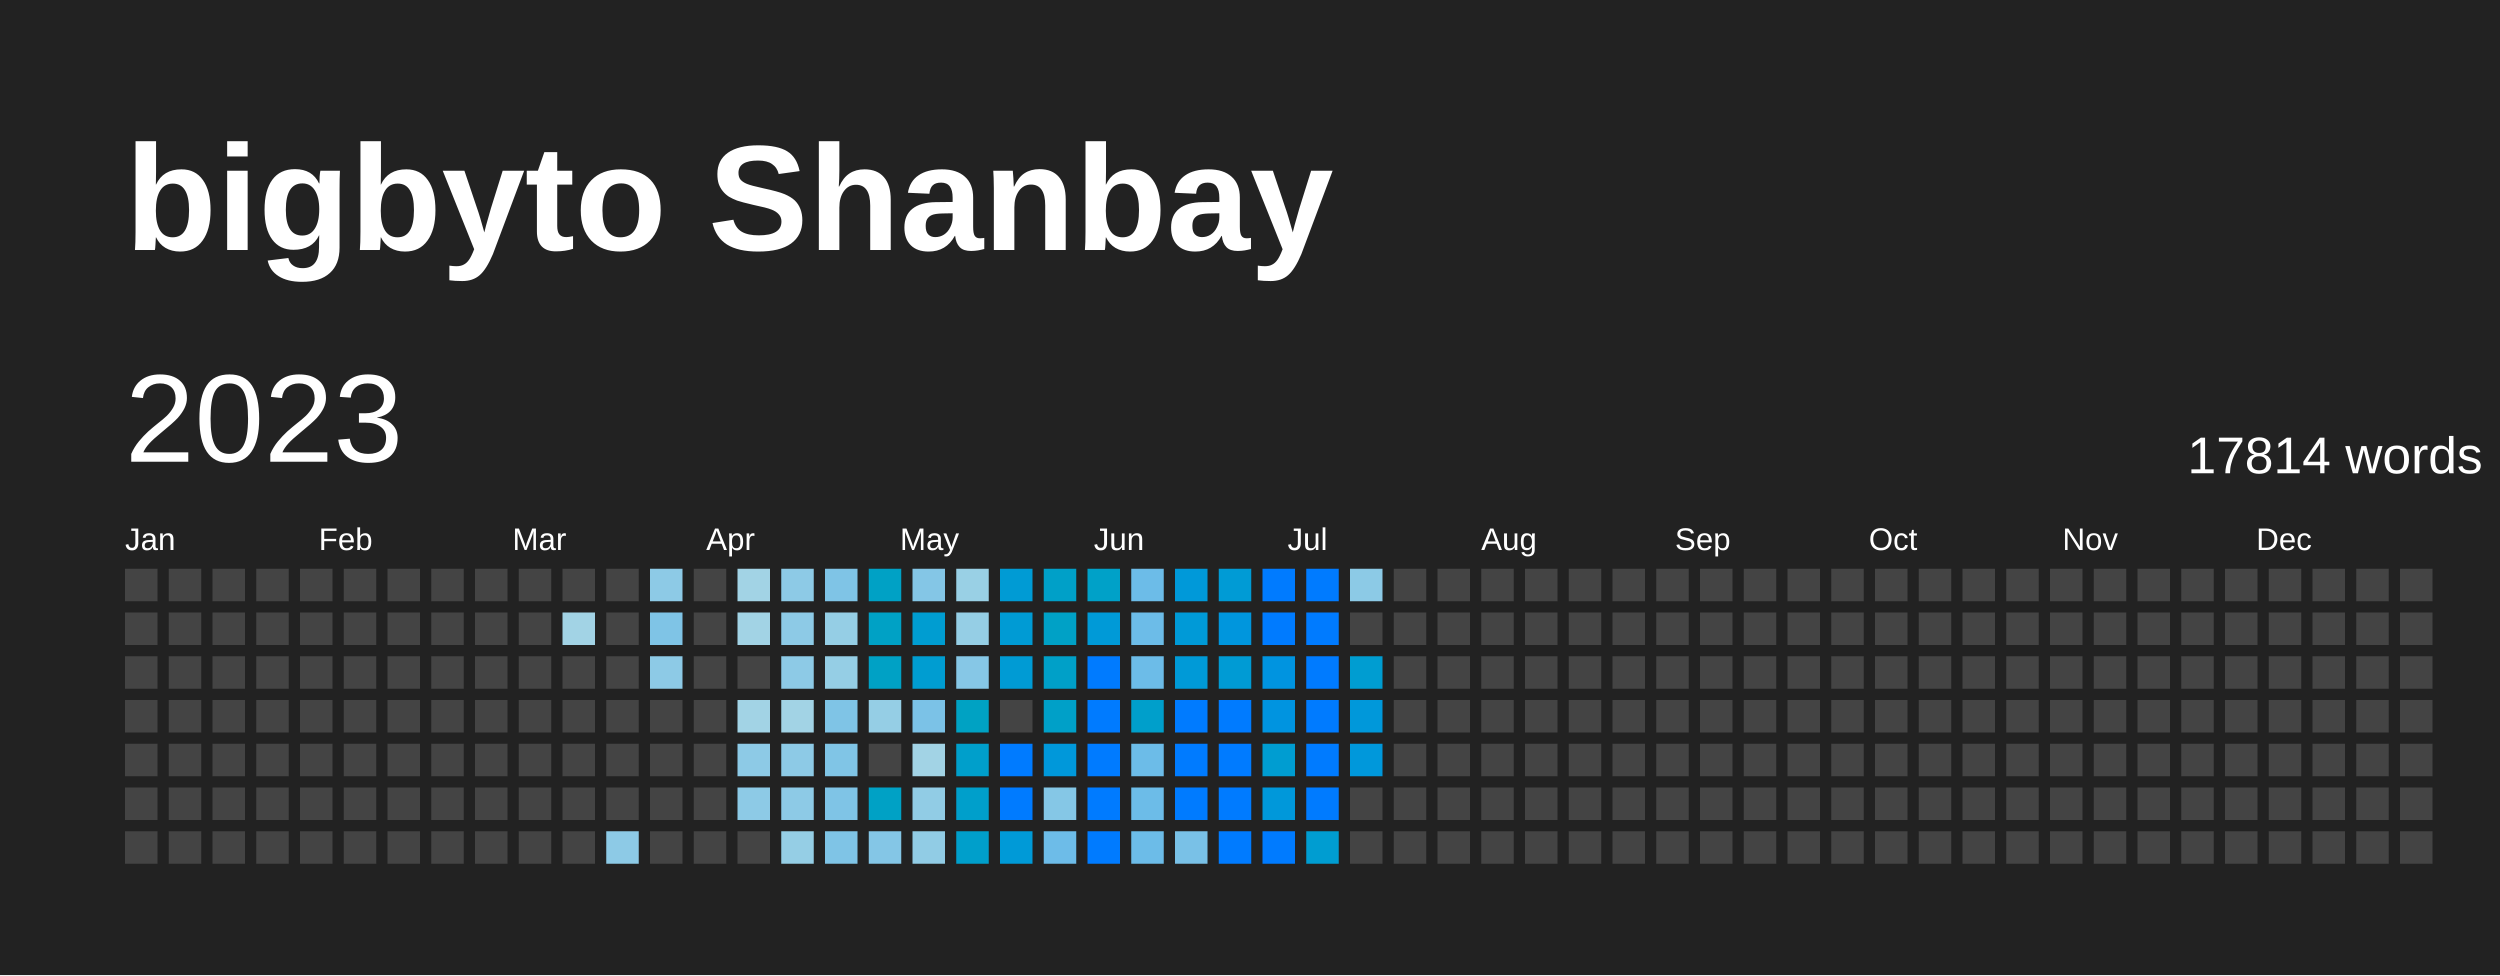
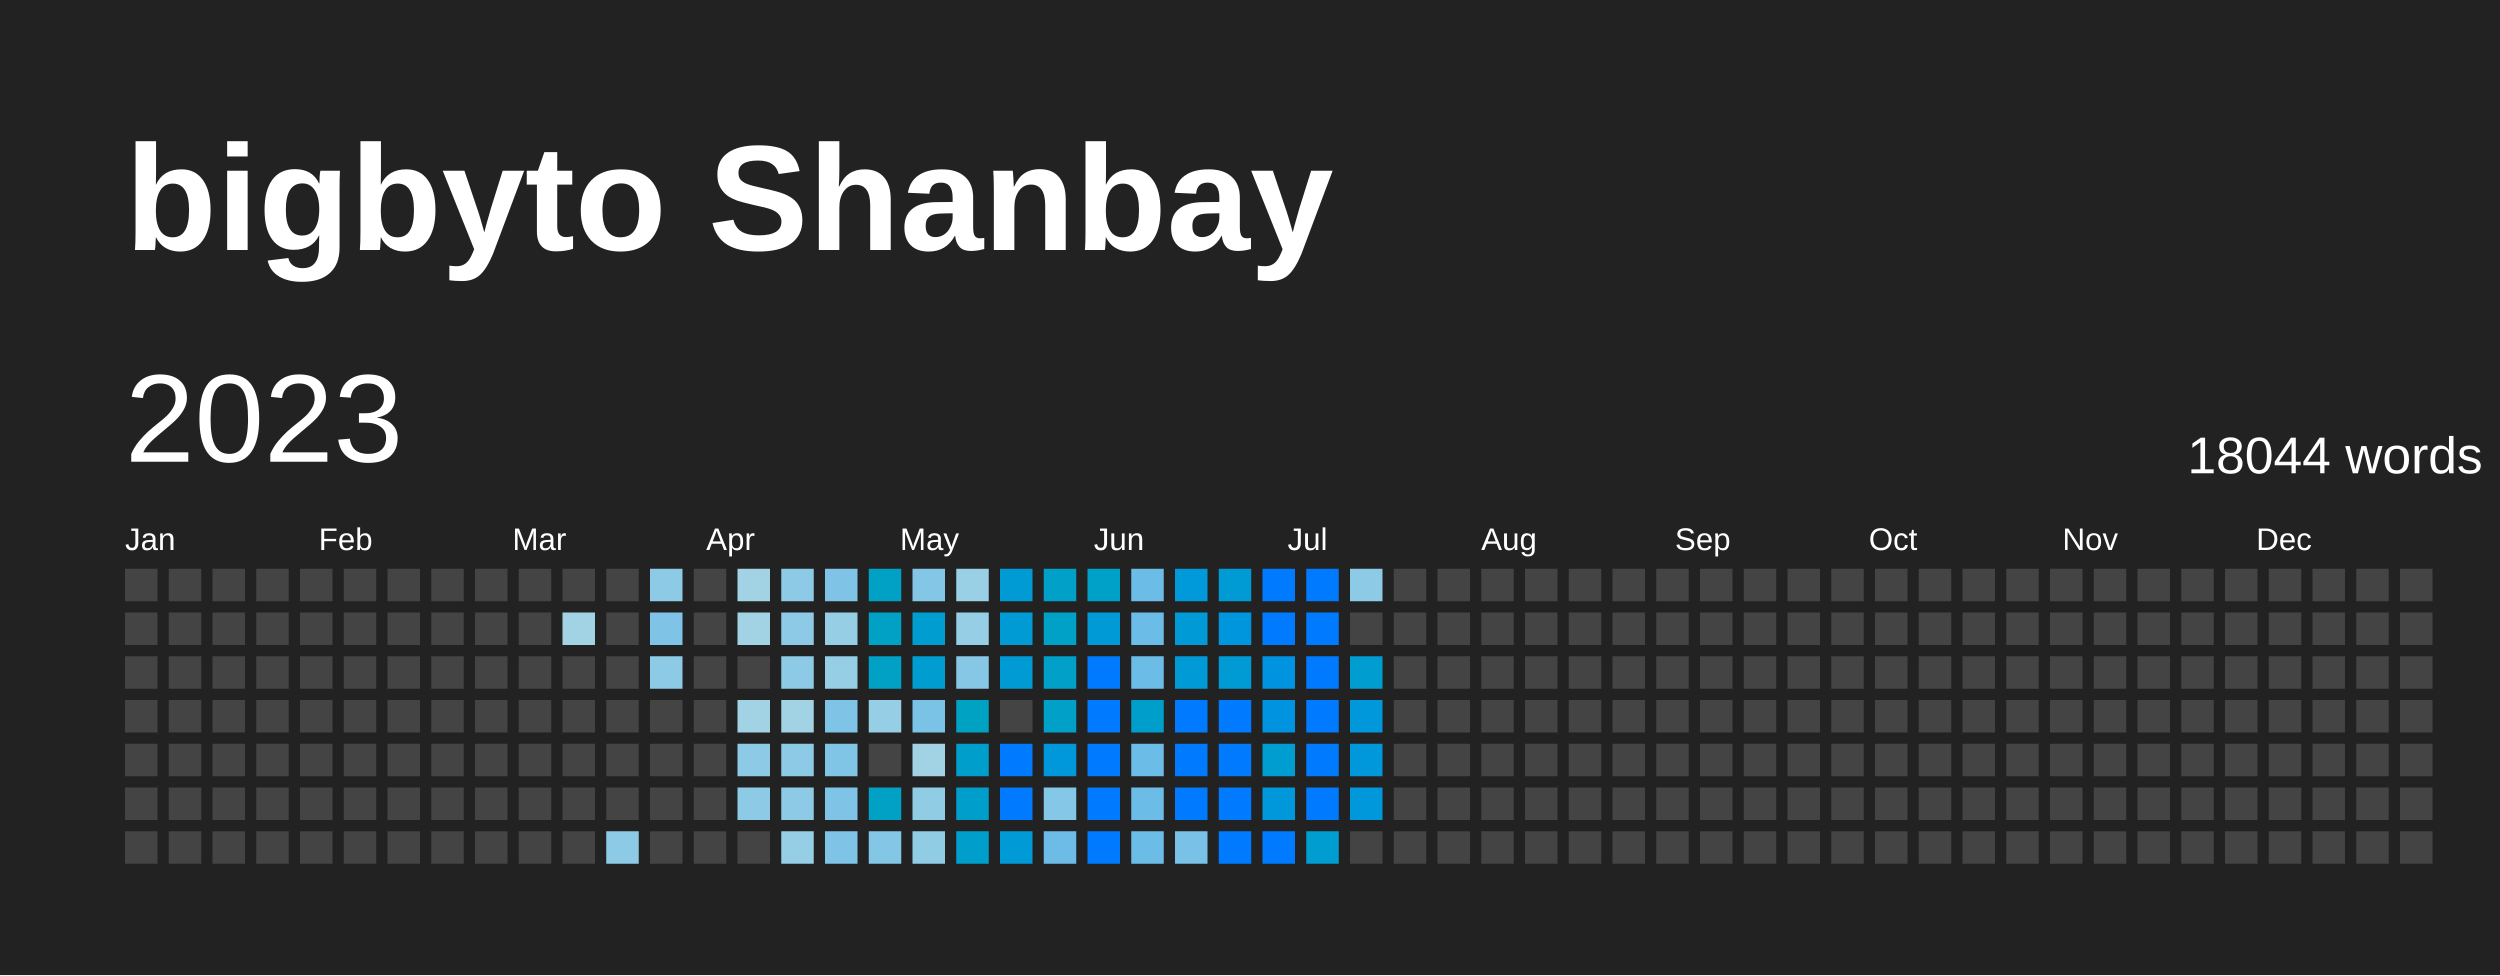
<svg xmlns="http://www.w3.org/2000/svg" baseProfile="full" height="78mm" version="1.1" viewBox="0,0,200,78" width="200mm">
  <defs />
  <rect fill="#222222" height="78" width="200" x="0" y="0" />
  <text fill="#FFFFFF" style="font-size:12px; font-family:Arial; font-weight:bold;" x="10" y="20">bigbyto Shanbay</text>
  <text dominant-baseline="hanging" fill="#FFFFFF" style="font-size:10.0px; font-family:Arial;" x="10" y="30">2023</text>
-   <text dominant-baseline="hanging" fill="#FFFFFF" style="font-size:4.125px; font-family:Arial;" x="175" y="35">17814 words</text>
+   <text dominant-baseline="hanging" fill="#FFFFFF" style="font-size:4.125px; font-family:Arial;" x="175" y="35">18044 words</text>
  <text fill="#FFFFFF" style="font-size:2.5px; font-family:Arial" x="10.0" y="44">Jan</text>
  <text fill="#FFFFFF" style="font-size:2.5px; font-family:Arial" x="25.5" y="44">Feb</text>
  <text fill="#FFFFFF" style="font-size:2.5px; font-family:Arial" x="41.0" y="44">Mar</text>
  <text fill="#FFFFFF" style="font-size:2.5px; font-family:Arial" x="56.5" y="44">Apr</text>
  <text fill="#FFFFFF" style="font-size:2.5px; font-family:Arial" x="72.0" y="44">May</text>
  <text fill="#FFFFFF" style="font-size:2.5px; font-family:Arial" x="87.5" y="44">Jun</text>
  <text fill="#FFFFFF" style="font-size:2.5px; font-family:Arial" x="103.0" y="44">Jul</text>
  <text fill="#FFFFFF" style="font-size:2.5px; font-family:Arial" x="118.5" y="44">Aug</text>
  <text fill="#FFFFFF" style="font-size:2.5px; font-family:Arial" x="134.0" y="44">Sep</text>
  <text fill="#FFFFFF" style="font-size:2.5px; font-family:Arial" x="149.5" y="44">Oct</text>
  <text fill="#FFFFFF" style="font-size:2.5px; font-family:Arial" x="165.0" y="44">Nov</text>
  <text fill="#FFFFFF" style="font-size:2.5px; font-family:Arial" x="180.5" y="44">Dec</text>
  <rect fill="#444444" height="2.6" width="2.6" x="10.0" y="45.5" />
  <rect fill="#444444" height="2.6" width="2.6" x="10.0" y="49.0" />
  <rect fill="#444444" height="2.6" width="2.6" x="10.0" y="52.5" />
  <rect fill="#444444" height="2.6" width="2.6" x="10.0" y="56.0" />
  <rect fill="#444444" height="2.6" width="2.6" x="10.0" y="59.5" />
  <rect fill="#444444" height="2.6" width="2.6" x="10.0" y="63.0" />
  <rect fill="#444444" height="2.6" width="2.6" x="10.0" y="66.5" />
  <rect fill="#444444" height="2.6" width="2.6" x="13.5" y="45.5" />
  <rect fill="#444444" height="2.6" width="2.6" x="13.5" y="49.0" />
  <rect fill="#444444" height="2.6" width="2.6" x="13.5" y="52.5" />
  <rect fill="#444444" height="2.6" width="2.6" x="13.5" y="56.0" />
  <rect fill="#444444" height="2.6" width="2.6" x="13.5" y="59.5" />
  <rect fill="#444444" height="2.6" width="2.6" x="13.5" y="63.0" />
  <rect fill="#444444" height="2.6" width="2.6" x="13.5" y="66.5" />
  <rect fill="#444444" height="2.6" width="2.6" x="17.0" y="45.5" />
  <rect fill="#444444" height="2.6" width="2.6" x="17.0" y="49.0" />
  <rect fill="#444444" height="2.6" width="2.6" x="17.0" y="52.5" />
  <rect fill="#444444" height="2.6" width="2.6" x="17.0" y="56.0" />
  <rect fill="#444444" height="2.6" width="2.6" x="17.0" y="59.5" />
  <rect fill="#444444" height="2.6" width="2.6" x="17.0" y="63.0" />
  <rect fill="#444444" height="2.6" width="2.6" x="17.0" y="66.5" />
  <rect fill="#444444" height="2.6" width="2.6" x="20.5" y="45.5" />
  <rect fill="#444444" height="2.6" width="2.6" x="20.5" y="49.0" />
  <rect fill="#444444" height="2.6" width="2.6" x="20.5" y="52.5" />
  <rect fill="#444444" height="2.6" width="2.6" x="20.5" y="56.0" />
  <rect fill="#444444" height="2.6" width="2.6" x="20.5" y="59.5" />
  <rect fill="#444444" height="2.6" width="2.6" x="20.5" y="63.0" />
  <rect fill="#444444" height="2.6" width="2.6" x="20.5" y="66.5" />
  <rect fill="#444444" height="2.6" width="2.6" x="24.0" y="45.5" />
  <rect fill="#444444" height="2.6" width="2.6" x="24.0" y="49.0" />
  <rect fill="#444444" height="2.6" width="2.6" x="24.0" y="52.5" />
  <rect fill="#444444" height="2.6" width="2.6" x="24.0" y="56.0" />
  <rect fill="#444444" height="2.6" width="2.6" x="24.0" y="59.5" />
  <rect fill="#444444" height="2.6" width="2.6" x="24.0" y="63.0" />
  <rect fill="#444444" height="2.6" width="2.6" x="24.0" y="66.5" />
  <rect fill="#444444" height="2.6" width="2.6" x="27.5" y="45.5" />
  <rect fill="#444444" height="2.6" width="2.6" x="27.5" y="49.0" />
  <rect fill="#444444" height="2.6" width="2.6" x="27.5" y="52.5" />
  <rect fill="#444444" height="2.6" width="2.6" x="27.5" y="56.0" />
  <rect fill="#444444" height="2.6" width="2.6" x="27.5" y="59.5" />
  <rect fill="#444444" height="2.6" width="2.6" x="27.5" y="63.0" />
  <rect fill="#444444" height="2.6" width="2.6" x="27.5" y="66.5" />
  <rect fill="#444444" height="2.6" width="2.6" x="31.0" y="45.5" />
  <rect fill="#444444" height="2.6" width="2.6" x="31.0" y="49.0" />
  <rect fill="#444444" height="2.6" width="2.6" x="31.0" y="52.5" />
  <rect fill="#444444" height="2.6" width="2.6" x="31.0" y="56.0" />
  <rect fill="#444444" height="2.6" width="2.6" x="31.0" y="59.5" />
  <rect fill="#444444" height="2.6" width="2.6" x="31.0" y="63.0" />
  <rect fill="#444444" height="2.6" width="2.6" x="31.0" y="66.5" />
  <rect fill="#444444" height="2.6" width="2.6" x="34.5" y="45.5" />
  <rect fill="#444444" height="2.6" width="2.6" x="34.5" y="49.0" />
  <rect fill="#444444" height="2.6" width="2.6" x="34.5" y="52.5" />
  <rect fill="#444444" height="2.6" width="2.6" x="34.5" y="56.0" />
  <rect fill="#444444" height="2.6" width="2.6" x="34.5" y="59.5" />
  <rect fill="#444444" height="2.6" width="2.6" x="34.5" y="63.0" />
  <rect fill="#444444" height="2.6" width="2.6" x="34.5" y="66.5" />
  <rect fill="#444444" height="2.6" width="2.6" x="38.0" y="45.5" />
  <rect fill="#444444" height="2.6" width="2.6" x="38.0" y="49.0" />
  <rect fill="#444444" height="2.6" width="2.6" x="38.0" y="52.5" />
  <rect fill="#444444" height="2.6" width="2.6" x="38.0" y="56.0" />
  <rect fill="#444444" height="2.6" width="2.6" x="38.0" y="59.5" />
  <rect fill="#444444" height="2.6" width="2.6" x="38.0" y="63.0" />
  <rect fill="#444444" height="2.6" width="2.6" x="38.0" y="66.5" />
  <rect fill="#444444" height="2.6" width="2.6" x="41.5" y="45.5" />
  <rect fill="#444444" height="2.6" width="2.6" x="41.5" y="49.0" />
  <rect fill="#444444" height="2.6" width="2.6" x="41.5" y="52.5" />
  <rect fill="#444444" height="2.6" width="2.6" x="41.5" y="56.0" />
  <rect fill="#444444" height="2.6" width="2.6" x="41.5" y="59.5" />
  <rect fill="#444444" height="2.6" width="2.6" x="41.5" y="63.0" />
  <rect fill="#444444" height="2.6" width="2.6" x="41.5" y="66.5" />
  <rect fill="#444444" height="2.6" width="2.6" x="45.0" y="45.5" />
  <rect fill="#a2d3e5" height="2.6" width="2.6" x="45.0" y="49.0" />
  <rect fill="#444444" height="2.6" width="2.6" x="45.0" y="52.5" />
  <rect fill="#444444" height="2.6" width="2.6" x="45.0" y="56.0" />
  <rect fill="#444444" height="2.6" width="2.6" x="45.0" y="59.5" />
  <rect fill="#444444" height="2.6" width="2.6" x="45.0" y="63.0" />
  <rect fill="#444444" height="2.6" width="2.6" x="45.0" y="66.5" />
  <rect fill="#444444" height="2.6" width="2.6" x="48.5" y="45.5" />
  <rect fill="#444444" height="2.6" width="2.6" x="48.5" y="49.0" />
  <rect fill="#444444" height="2.6" width="2.6" x="48.5" y="52.5" />
  <rect fill="#444444" height="2.6" width="2.6" x="48.5" y="56.0" />
  <rect fill="#444444" height="2.6" width="2.6" x="48.5" y="59.5" />
  <rect fill="#444444" height="2.6" width="2.6" x="48.5" y="63.0" />
  <rect fill="#8dcae6" height="2.6" width="2.6" x="48.5" y="66.5" />
  <rect fill="#8dcae6" height="2.6" width="2.6" x="52.0" y="45.5" />
  <rect fill="#7fc4e6" height="2.6" width="2.6" x="52.0" y="49.0" />
  <rect fill="#8dcae6" height="2.6" width="2.6" x="52.0" y="52.5" />
  <rect fill="#444444" height="2.6" width="2.6" x="52.0" y="56.0" />
  <rect fill="#444444" height="2.6" width="2.6" x="52.0" y="59.5" />
  <rect fill="#444444" height="2.6" width="2.6" x="52.0" y="63.0" />
  <rect fill="#444444" height="2.6" width="2.6" x="52.0" y="66.5" />
  <rect fill="#444444" height="2.6" width="2.6" x="55.5" y="45.5" />
  <rect fill="#444444" height="2.6" width="2.6" x="55.5" y="49.0" />
  <rect fill="#444444" height="2.6" width="2.6" x="55.5" y="52.5" />
  <rect fill="#444444" height="2.6" width="2.6" x="55.5" y="56.0" />
  <rect fill="#444444" height="2.6" width="2.6" x="55.5" y="59.5" />
  <rect fill="#444444" height="2.6" width="2.6" x="55.5" y="63.0" />
  <rect fill="#444444" height="2.6" width="2.6" x="55.5" y="66.5" />
  <rect fill="#a2d3e5" height="2.6" width="2.6" x="59.0" y="45.5" />
  <rect fill="#a2d3e5" height="2.6" width="2.6" x="59.0" y="49.0" />
  <rect fill="#444444" height="2.6" width="2.6" x="59.0" y="52.5" />
  <rect fill="#a2d3e5" height="2.6" width="2.6" x="59.0" y="56.0" />
  <rect fill="#8dcae6" height="2.6" width="2.6" x="59.0" y="59.5" />
  <rect fill="#8dcae6" height="2.6" width="2.6" x="59.0" y="63.0" />
  <rect fill="#444444" height="2.6" width="2.6" x="59.0" y="66.5" />
  <rect fill="#8dcae6" height="2.6" width="2.6" x="62.5" y="45.5" />
  <rect fill="#8dcae6" height="2.6" width="2.6" x="62.5" y="49.0" />
  <rect fill="#8dcae6" height="2.6" width="2.6" x="62.5" y="52.5" />
  <rect fill="#a2d3e5" height="2.6" width="2.6" x="62.5" y="56.0" />
  <rect fill="#8dcae6" height="2.6" width="2.6" x="62.5" y="59.5" />
  <rect fill="#8dcae6" height="2.6" width="2.6" x="62.5" y="63.0" />
  <rect fill="#95cee5" height="2.6" width="2.6" x="62.5" y="66.5" />
  <rect fill="#7fc4e6" height="2.6" width="2.6" x="66.0" y="45.5" />
  <rect fill="#95cee5" height="2.6" width="2.6" x="66.0" y="49.0" />
  <rect fill="#95cee5" height="2.6" width="2.6" x="66.0" y="52.5" />
  <rect fill="#7fc4e6" height="2.6" width="2.6" x="66.0" y="56.0" />
  <rect fill="#80c5e6" height="2.6" width="2.6" x="66.0" y="59.5" />
  <rect fill="#7fc4e6" height="2.6" width="2.6" x="66.0" y="63.0" />
  <rect fill="#7fc4e6" height="2.6" width="2.6" x="66.0" y="66.5" />
  <rect fill="#00a1c5" height="2.6" width="2.6" x="69.5" y="45.5" />
  <rect fill="#00a1c5" height="2.6" width="2.6" x="69.5" y="49.0" />
  <rect fill="#00a1c5" height="2.6" width="2.6" x="69.5" y="52.5" />
  <rect fill="#95cee5" height="2.6" width="2.6" x="69.5" y="56.0" />
  <rect fill="#444444" height="2.6" width="2.6" x="69.5" y="59.5" />
  <rect fill="#00a1c5" height="2.6" width="2.6" x="69.5" y="63.0" />
  <rect fill="#84c6e6" height="2.6" width="2.6" x="69.5" y="66.5" />
  <rect fill="#84c6e6" height="2.6" width="2.6" x="73.0" y="45.5" />
  <rect fill="#009dd1" height="2.6" width="2.6" x="73.0" y="49.0" />
  <rect fill="#009dd1" height="2.6" width="2.6" x="73.0" y="52.5" />
  <rect fill="#7bc2e7" height="2.6" width="2.6" x="73.0" y="56.0" />
  <rect fill="#a2d3e5" height="2.6" width="2.6" x="73.0" y="59.5" />
  <rect fill="#91cce5" height="2.6" width="2.6" x="73.0" y="63.0" />
  <rect fill="#91cce5" height="2.6" width="2.6" x="73.0" y="66.5" />
  <rect fill="#99d0e5" height="2.6" width="2.6" x="76.5" y="45.5" />
  <rect fill="#95cee5" height="2.6" width="2.6" x="76.5" y="49.0" />
  <rect fill="#86c7e6" height="2.6" width="2.6" x="76.5" y="52.5" />
  <rect fill="#00a2c3" height="2.6" width="2.6" x="76.5" y="56.0" />
  <rect fill="#009fcb" height="2.6" width="2.6" x="76.5" y="59.5" />
  <rect fill="#009fcb" height="2.6" width="2.6" x="76.5" y="63.0" />
  <rect fill="#009fcb" height="2.6" width="2.6" x="76.5" y="66.5" />
  <rect fill="#009bd4" height="2.6" width="2.6" x="80.0" y="45.5" />
  <rect fill="#009bd4" height="2.6" width="2.6" x="80.0" y="49.0" />
  <rect fill="#009bd4" height="2.6" width="2.6" x="80.0" y="52.5" />
  <rect fill="#444444" height="2.6" width="2.6" x="80.0" y="56.0" />
  <rect fill="#007BFF" height="2.6" width="2.6" x="80.0" y="59.5" />
  <rect fill="#007BFF" height="2.6" width="2.6" x="80.0" y="63.0" />
  <rect fill="#009ad7" height="2.6" width="2.6" x="80.0" y="66.5" />
  <rect fill="#00a0c8" height="2.6" width="2.6" x="83.5" y="45.5" />
  <rect fill="#00a1c6" height="2.6" width="2.6" x="83.5" y="49.0" />
  <rect fill="#00a0c8" height="2.6" width="2.6" x="83.5" y="52.5" />
  <rect fill="#00a0c8" height="2.6" width="2.6" x="83.5" y="56.0" />
  <rect fill="#0098da" height="2.6" width="2.6" x="83.5" y="59.5" />
  <rect fill="#85c7e6" height="2.6" width="2.6" x="83.5" y="63.0" />
  <rect fill="#6dbce8" height="2.6" width="2.6" x="83.5" y="66.5" />
  <rect fill="#00a1c8" height="2.6" width="2.6" x="87.0" y="45.5" />
  <rect fill="#009ad7" height="2.6" width="2.6" x="87.0" y="49.0" />
  <rect fill="#007BFF" height="2.6" width="2.6" x="87.0" y="52.5" />
  <rect fill="#007BFF" height="2.6" width="2.6" x="87.0" y="56.0" />
  <rect fill="#007BFF" height="2.6" width="2.6" x="87.0" y="59.5" />
  <rect fill="#007BFF" height="2.6" width="2.6" x="87.0" y="63.0" />
  <rect fill="#007BFF" height="2.6" width="2.6" x="87.0" y="66.5" />
  <rect fill="#6cbce8" height="2.6" width="2.6" x="90.5" y="45.5" />
  <rect fill="#6cbce8" height="2.6" width="2.6" x="90.5" y="49.0" />
  <rect fill="#6cbce8" height="2.6" width="2.6" x="90.5" y="52.5" />
  <rect fill="#009fcb" height="2.6" width="2.6" x="90.5" y="56.0" />
  <rect fill="#6cbce8" height="2.6" width="2.6" x="90.5" y="59.5" />
  <rect fill="#6cbce8" height="2.6" width="2.6" x="90.5" y="63.0" />
  <rect fill="#6cbce8" height="2.6" width="2.6" x="90.5" y="66.5" />
  <rect fill="#0099d9" height="2.6" width="2.6" x="94.0" y="45.5" />
  <rect fill="#009ad7" height="2.6" width="2.6" x="94.0" y="49.0" />
  <rect fill="#009ad7" height="2.6" width="2.6" x="94.0" y="52.5" />
  <rect fill="#007BFF" height="2.6" width="2.6" x="94.0" y="56.0" />
  <rect fill="#007BFF" height="2.6" width="2.6" x="94.0" y="59.5" />
  <rect fill="#007BFF" height="2.6" width="2.6" x="94.0" y="63.0" />
  <rect fill="#79c1e7" height="2.6" width="2.6" x="94.0" y="66.5" />
  <rect fill="#009bd5" height="2.6" width="2.6" x="97.5" y="45.5" />
  <rect fill="#0096dd" height="2.6" width="2.6" x="97.5" y="49.0" />
  <rect fill="#009bd4" height="2.6" width="2.6" x="97.5" y="52.5" />
  <rect fill="#007BFF" height="2.6" width="2.6" x="97.5" y="56.0" />
  <rect fill="#007BFF" height="2.6" width="2.6" x="97.5" y="59.5" />
  <rect fill="#007BFF" height="2.6" width="2.6" x="97.5" y="63.0" />
  <rect fill="#007BFF" height="2.6" width="2.6" x="97.5" y="66.5" />
  <rect fill="#007BFF" height="2.6" width="2.6" x="101.0" y="45.5" />
  <rect fill="#007BFF" height="2.6" width="2.6" x="101.0" y="49.0" />
  <rect fill="#0094e0" height="2.6" width="2.6" x="101.0" y="52.5" />
  <rect fill="#0094e0" height="2.6" width="2.6" x="101.0" y="56.0" />
  <rect fill="#009dd1" height="2.6" width="2.6" x="101.0" y="59.5" />
  <rect fill="#0098da" height="2.6" width="2.6" x="101.0" y="63.0" />
  <rect fill="#007BFF" height="2.6" width="2.6" x="101.0" y="66.5" />
  <rect fill="#007BFF" height="2.6" width="2.6" x="104.5" y="45.5" />
  <rect fill="#007BFF" height="2.6" width="2.6" x="104.5" y="49.0" />
  <rect fill="#007BFF" height="2.6" width="2.6" x="104.5" y="52.5" />
  <rect fill="#007BFF" height="2.6" width="2.6" x="104.5" y="56.0" />
  <rect fill="#007BFF" height="2.6" width="2.6" x="104.5" y="59.5" />
  <rect fill="#007BFF" height="2.6" width="2.6" x="104.5" y="63.0" />
  <rect fill="#009dd1" height="2.6" width="2.6" x="104.5" y="66.5" />
  <rect fill="#8ccae6" height="2.6" width="2.6" x="108.0" y="45.5" />
  <rect fill="#444444" height="2.6" width="2.6" x="108.0" y="49.0" />
  <rect fill="#009dd1" height="2.6" width="2.6" x="108.0" y="52.5" />
  <rect fill="#0098da" height="2.6" width="2.6" x="108.0" y="56.0" />
  <rect fill="#0098db" height="2.6" width="2.6" x="108.0" y="59.5" />
-   <rect fill="#444444" height="2.6" width="2.6" x="108.0" y="63.0" />
+   <rect fill="#0098da" height="2.6" width="2.6" x="108.0" y="63.0" />
  <rect fill="#444444" height="2.6" width="2.6" x="108.0" y="66.5" />
  <rect fill="#444444" height="2.6" width="2.6" x="111.5" y="45.5" />
  <rect fill="#444444" height="2.6" width="2.6" x="111.5" y="49.0" />
  <rect fill="#444444" height="2.6" width="2.6" x="111.5" y="52.5" />
  <rect fill="#444444" height="2.6" width="2.6" x="111.5" y="56.0" />
  <rect fill="#444444" height="2.6" width="2.6" x="111.5" y="59.5" />
  <rect fill="#444444" height="2.6" width="2.6" x="111.5" y="63.0" />
  <rect fill="#444444" height="2.6" width="2.6" x="111.5" y="66.5" />
  <rect fill="#444444" height="2.6" width="2.6" x="115.0" y="45.5" />
  <rect fill="#444444" height="2.6" width="2.6" x="115.0" y="49.0" />
  <rect fill="#444444" height="2.6" width="2.6" x="115.0" y="52.5" />
  <rect fill="#444444" height="2.6" width="2.6" x="115.0" y="56.0" />
  <rect fill="#444444" height="2.6" width="2.6" x="115.0" y="59.5" />
  <rect fill="#444444" height="2.6" width="2.6" x="115.0" y="63.0" />
  <rect fill="#444444" height="2.6" width="2.6" x="115.0" y="66.5" />
  <rect fill="#444444" height="2.6" width="2.6" x="118.5" y="45.5" />
  <rect fill="#444444" height="2.6" width="2.6" x="118.5" y="49.0" />
  <rect fill="#444444" height="2.6" width="2.6" x="118.5" y="52.5" />
  <rect fill="#444444" height="2.6" width="2.6" x="118.5" y="56.0" />
  <rect fill="#444444" height="2.6" width="2.6" x="118.5" y="59.5" />
  <rect fill="#444444" height="2.6" width="2.6" x="118.5" y="63.0" />
  <rect fill="#444444" height="2.6" width="2.6" x="118.5" y="66.5" />
  <rect fill="#444444" height="2.6" width="2.6" x="122.0" y="45.5" />
  <rect fill="#444444" height="2.6" width="2.6" x="122.0" y="49.0" />
  <rect fill="#444444" height="2.6" width="2.6" x="122.0" y="52.5" />
  <rect fill="#444444" height="2.6" width="2.6" x="122.0" y="56.0" />
  <rect fill="#444444" height="2.6" width="2.6" x="122.0" y="59.5" />
  <rect fill="#444444" height="2.6" width="2.6" x="122.0" y="63.0" />
  <rect fill="#444444" height="2.6" width="2.6" x="122.0" y="66.5" />
  <rect fill="#444444" height="2.6" width="2.6" x="125.5" y="45.5" />
  <rect fill="#444444" height="2.6" width="2.6" x="125.5" y="49.0" />
  <rect fill="#444444" height="2.6" width="2.6" x="125.5" y="52.5" />
  <rect fill="#444444" height="2.6" width="2.6" x="125.5" y="56.0" />
  <rect fill="#444444" height="2.6" width="2.6" x="125.5" y="59.5" />
  <rect fill="#444444" height="2.6" width="2.6" x="125.5" y="63.0" />
  <rect fill="#444444" height="2.6" width="2.6" x="125.5" y="66.5" />
  <rect fill="#444444" height="2.6" width="2.6" x="129.0" y="45.5" />
  <rect fill="#444444" height="2.6" width="2.6" x="129.0" y="49.0" />
  <rect fill="#444444" height="2.6" width="2.6" x="129.0" y="52.5" />
  <rect fill="#444444" height="2.6" width="2.6" x="129.0" y="56.0" />
  <rect fill="#444444" height="2.6" width="2.6" x="129.0" y="59.5" />
  <rect fill="#444444" height="2.6" width="2.6" x="129.0" y="63.0" />
  <rect fill="#444444" height="2.6" width="2.6" x="129.0" y="66.5" />
  <rect fill="#444444" height="2.6" width="2.6" x="132.5" y="45.5" />
  <rect fill="#444444" height="2.6" width="2.6" x="132.5" y="49.0" />
  <rect fill="#444444" height="2.6" width="2.6" x="132.5" y="52.5" />
  <rect fill="#444444" height="2.6" width="2.6" x="132.5" y="56.0" />
  <rect fill="#444444" height="2.6" width="2.6" x="132.5" y="59.5" />
  <rect fill="#444444" height="2.6" width="2.6" x="132.5" y="63.0" />
  <rect fill="#444444" height="2.6" width="2.6" x="132.5" y="66.5" />
  <rect fill="#444444" height="2.6" width="2.6" x="136.0" y="45.5" />
  <rect fill="#444444" height="2.6" width="2.6" x="136.0" y="49.0" />
  <rect fill="#444444" height="2.6" width="2.6" x="136.0" y="52.5" />
  <rect fill="#444444" height="2.6" width="2.6" x="136.0" y="56.0" />
  <rect fill="#444444" height="2.6" width="2.6" x="136.0" y="59.5" />
  <rect fill="#444444" height="2.6" width="2.6" x="136.0" y="63.0" />
  <rect fill="#444444" height="2.6" width="2.6" x="136.0" y="66.5" />
  <rect fill="#444444" height="2.6" width="2.6" x="139.5" y="45.5" />
  <rect fill="#444444" height="2.6" width="2.6" x="139.5" y="49.0" />
  <rect fill="#444444" height="2.6" width="2.6" x="139.5" y="52.5" />
  <rect fill="#444444" height="2.6" width="2.6" x="139.5" y="56.0" />
  <rect fill="#444444" height="2.6" width="2.6" x="139.5" y="59.5" />
  <rect fill="#444444" height="2.6" width="2.6" x="139.5" y="63.0" />
  <rect fill="#444444" height="2.6" width="2.6" x="139.5" y="66.5" />
  <rect fill="#444444" height="2.6" width="2.6" x="143.0" y="45.5" />
  <rect fill="#444444" height="2.6" width="2.6" x="143.0" y="49.0" />
  <rect fill="#444444" height="2.6" width="2.6" x="143.0" y="52.5" />
  <rect fill="#444444" height="2.6" width="2.6" x="143.0" y="56.0" />
  <rect fill="#444444" height="2.6" width="2.6" x="143.0" y="59.5" />
  <rect fill="#444444" height="2.6" width="2.6" x="143.0" y="63.0" />
  <rect fill="#444444" height="2.6" width="2.6" x="143.0" y="66.5" />
  <rect fill="#444444" height="2.6" width="2.6" x="146.5" y="45.5" />
  <rect fill="#444444" height="2.6" width="2.6" x="146.5" y="49.0" />
  <rect fill="#444444" height="2.6" width="2.6" x="146.5" y="52.5" />
  <rect fill="#444444" height="2.6" width="2.6" x="146.5" y="56.0" />
  <rect fill="#444444" height="2.6" width="2.6" x="146.5" y="59.5" />
  <rect fill="#444444" height="2.6" width="2.6" x="146.5" y="63.0" />
  <rect fill="#444444" height="2.6" width="2.6" x="146.5" y="66.5" />
  <rect fill="#444444" height="2.6" width="2.6" x="150.0" y="45.5" />
  <rect fill="#444444" height="2.6" width="2.6" x="150.0" y="49.0" />
  <rect fill="#444444" height="2.6" width="2.6" x="150.0" y="52.5" />
  <rect fill="#444444" height="2.6" width="2.6" x="150.0" y="56.0" />
  <rect fill="#444444" height="2.6" width="2.6" x="150.0" y="59.5" />
  <rect fill="#444444" height="2.6" width="2.6" x="150.0" y="63.0" />
  <rect fill="#444444" height="2.6" width="2.6" x="150.0" y="66.5" />
  <rect fill="#444444" height="2.6" width="2.6" x="153.5" y="45.5" />
  <rect fill="#444444" height="2.6" width="2.6" x="153.5" y="49.0" />
  <rect fill="#444444" height="2.6" width="2.6" x="153.5" y="52.5" />
  <rect fill="#444444" height="2.6" width="2.6" x="153.5" y="56.0" />
  <rect fill="#444444" height="2.6" width="2.6" x="153.5" y="59.5" />
  <rect fill="#444444" height="2.6" width="2.6" x="153.5" y="63.0" />
  <rect fill="#444444" height="2.6" width="2.6" x="153.5" y="66.5" />
  <rect fill="#444444" height="2.6" width="2.6" x="157.0" y="45.5" />
  <rect fill="#444444" height="2.6" width="2.6" x="157.0" y="49.0" />
  <rect fill="#444444" height="2.6" width="2.6" x="157.0" y="52.5" />
  <rect fill="#444444" height="2.6" width="2.6" x="157.0" y="56.0" />
  <rect fill="#444444" height="2.6" width="2.6" x="157.0" y="59.5" />
  <rect fill="#444444" height="2.6" width="2.6" x="157.0" y="63.0" />
  <rect fill="#444444" height="2.6" width="2.6" x="157.0" y="66.5" />
  <rect fill="#444444" height="2.6" width="2.6" x="160.5" y="45.5" />
  <rect fill="#444444" height="2.6" width="2.6" x="160.5" y="49.0" />
  <rect fill="#444444" height="2.6" width="2.6" x="160.5" y="52.5" />
  <rect fill="#444444" height="2.6" width="2.6" x="160.5" y="56.0" />
  <rect fill="#444444" height="2.6" width="2.6" x="160.5" y="59.5" />
  <rect fill="#444444" height="2.6" width="2.6" x="160.5" y="63.0" />
  <rect fill="#444444" height="2.6" width="2.6" x="160.5" y="66.5" />
  <rect fill="#444444" height="2.6" width="2.6" x="164.0" y="45.5" />
  <rect fill="#444444" height="2.6" width="2.6" x="164.0" y="49.0" />
  <rect fill="#444444" height="2.6" width="2.6" x="164.0" y="52.5" />
  <rect fill="#444444" height="2.6" width="2.6" x="164.0" y="56.0" />
  <rect fill="#444444" height="2.6" width="2.6" x="164.0" y="59.5" />
  <rect fill="#444444" height="2.6" width="2.6" x="164.0" y="63.0" />
  <rect fill="#444444" height="2.6" width="2.6" x="164.0" y="66.5" />
  <rect fill="#444444" height="2.6" width="2.6" x="167.5" y="45.5" />
  <rect fill="#444444" height="2.6" width="2.6" x="167.5" y="49.0" />
  <rect fill="#444444" height="2.6" width="2.6" x="167.5" y="52.5" />
  <rect fill="#444444" height="2.6" width="2.6" x="167.5" y="56.0" />
  <rect fill="#444444" height="2.6" width="2.6" x="167.5" y="59.5" />
  <rect fill="#444444" height="2.6" width="2.6" x="167.5" y="63.0" />
  <rect fill="#444444" height="2.6" width="2.6" x="167.5" y="66.5" />
  <rect fill="#444444" height="2.6" width="2.6" x="171.0" y="45.5" />
  <rect fill="#444444" height="2.6" width="2.6" x="171.0" y="49.0" />
  <rect fill="#444444" height="2.6" width="2.6" x="171.0" y="52.5" />
  <rect fill="#444444" height="2.6" width="2.6" x="171.0" y="56.0" />
  <rect fill="#444444" height="2.6" width="2.6" x="171.0" y="59.5" />
  <rect fill="#444444" height="2.6" width="2.6" x="171.0" y="63.0" />
  <rect fill="#444444" height="2.6" width="2.6" x="171.0" y="66.5" />
  <rect fill="#444444" height="2.6" width="2.6" x="174.5" y="45.5" />
  <rect fill="#444444" height="2.6" width="2.6" x="174.5" y="49.0" />
  <rect fill="#444444" height="2.6" width="2.6" x="174.5" y="52.5" />
  <rect fill="#444444" height="2.6" width="2.6" x="174.5" y="56.0" />
  <rect fill="#444444" height="2.6" width="2.6" x="174.5" y="59.5" />
  <rect fill="#444444" height="2.6" width="2.6" x="174.5" y="63.0" />
  <rect fill="#444444" height="2.6" width="2.6" x="174.5" y="66.5" />
  <rect fill="#444444" height="2.6" width="2.6" x="178.0" y="45.5" />
  <rect fill="#444444" height="2.6" width="2.6" x="178.0" y="49.0" />
  <rect fill="#444444" height="2.6" width="2.6" x="178.0" y="52.5" />
  <rect fill="#444444" height="2.6" width="2.6" x="178.0" y="56.0" />
  <rect fill="#444444" height="2.6" width="2.6" x="178.0" y="59.5" />
  <rect fill="#444444" height="2.6" width="2.6" x="178.0" y="63.0" />
  <rect fill="#444444" height="2.6" width="2.6" x="178.0" y="66.5" />
  <rect fill="#444444" height="2.6" width="2.6" x="181.5" y="45.5" />
  <rect fill="#444444" height="2.6" width="2.6" x="181.5" y="49.0" />
  <rect fill="#444444" height="2.6" width="2.6" x="181.5" y="52.5" />
  <rect fill="#444444" height="2.6" width="2.6" x="181.5" y="56.0" />
  <rect fill="#444444" height="2.6" width="2.6" x="181.5" y="59.5" />
  <rect fill="#444444" height="2.6" width="2.6" x="181.5" y="63.0" />
  <rect fill="#444444" height="2.6" width="2.6" x="181.5" y="66.5" />
  <rect fill="#444444" height="2.6" width="2.6" x="185.0" y="45.5" />
  <rect fill="#444444" height="2.6" width="2.6" x="185.0" y="49.0" />
  <rect fill="#444444" height="2.6" width="2.6" x="185.0" y="52.5" />
  <rect fill="#444444" height="2.6" width="2.6" x="185.0" y="56.0" />
  <rect fill="#444444" height="2.6" width="2.6" x="185.0" y="59.5" />
  <rect fill="#444444" height="2.6" width="2.6" x="185.0" y="63.0" />
  <rect fill="#444444" height="2.6" width="2.6" x="185.0" y="66.5" />
  <rect fill="#444444" height="2.6" width="2.6" x="188.5" y="45.5" />
  <rect fill="#444444" height="2.6" width="2.6" x="188.5" y="49.0" />
  <rect fill="#444444" height="2.6" width="2.6" x="188.5" y="52.5" />
  <rect fill="#444444" height="2.6" width="2.6" x="188.5" y="56.0" />
  <rect fill="#444444" height="2.6" width="2.6" x="188.5" y="59.5" />
  <rect fill="#444444" height="2.6" width="2.6" x="188.5" y="63.0" />
  <rect fill="#444444" height="2.6" width="2.6" x="188.5" y="66.5" />
  <rect fill="#444444" height="2.6" width="2.6" x="192.0" y="45.5" />
  <rect fill="#444444" height="2.6" width="2.6" x="192.0" y="49.0" />
  <rect fill="#444444" height="2.6" width="2.6" x="192.0" y="52.5" />
  <rect fill="#444444" height="2.6" width="2.6" x="192.0" y="56.0" />
  <rect fill="#444444" height="2.6" width="2.6" x="192.0" y="59.5" />
  <rect fill="#444444" height="2.6" width="2.6" x="192.0" y="63.0" />
  <rect fill="#444444" height="2.6" width="2.6" x="192.0" y="66.5" />
</svg>
